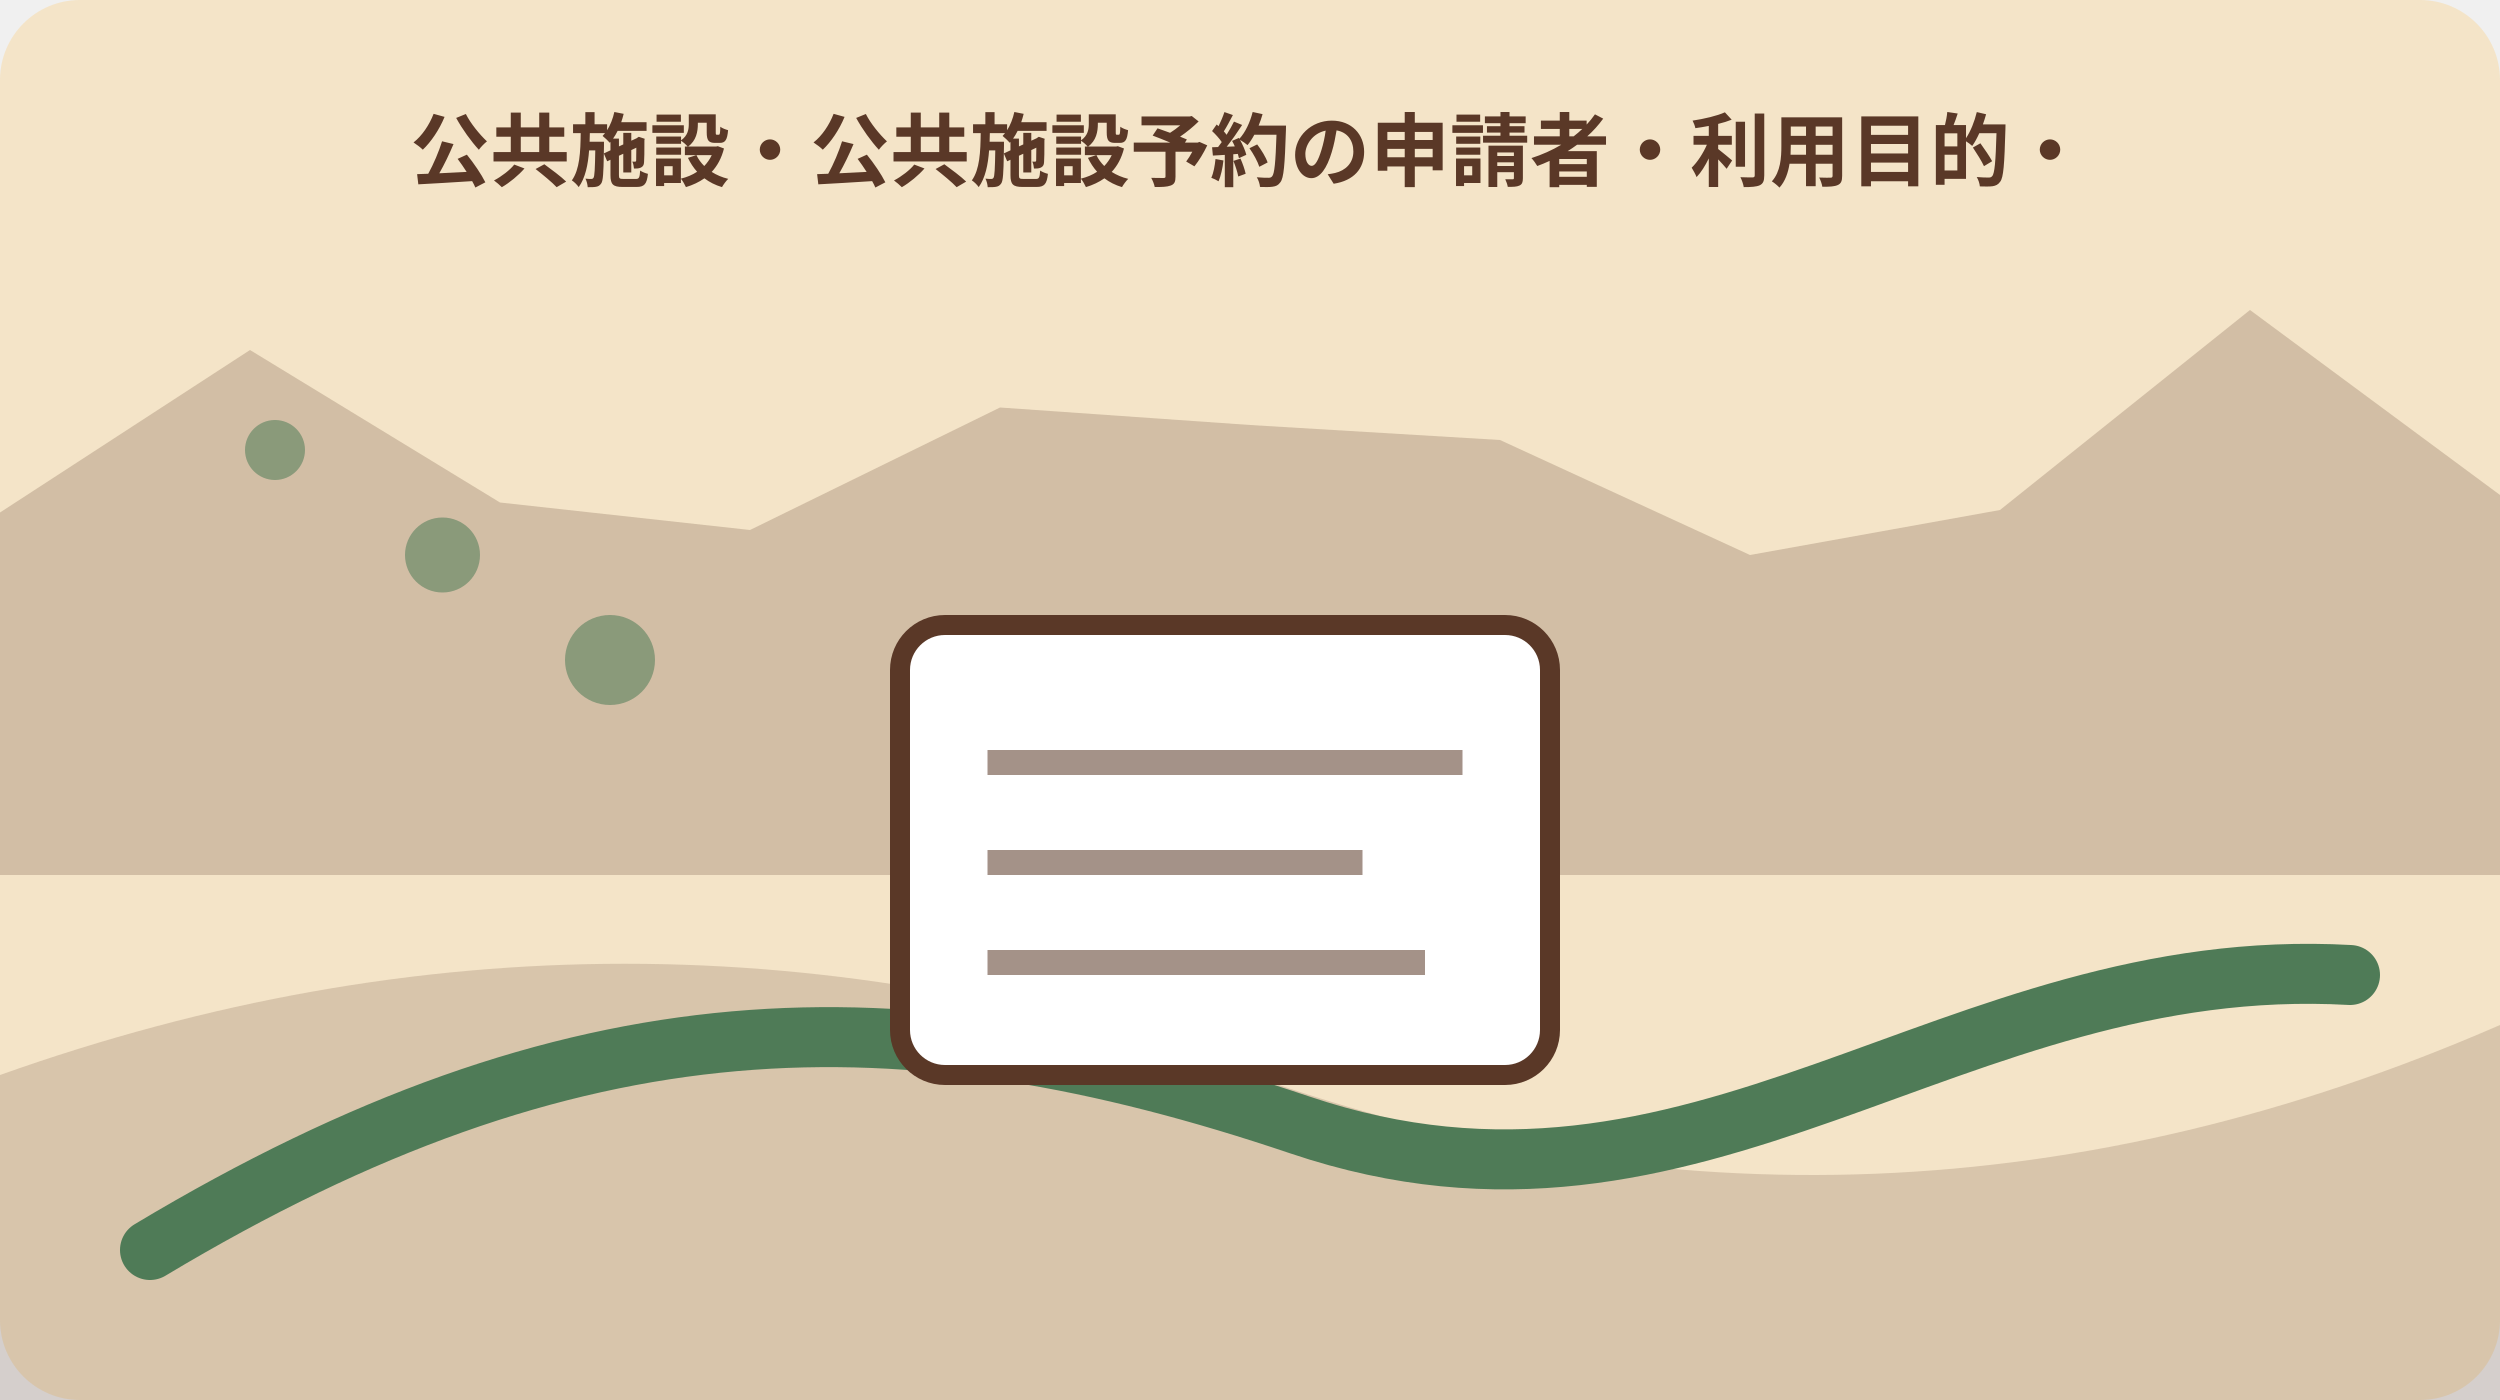
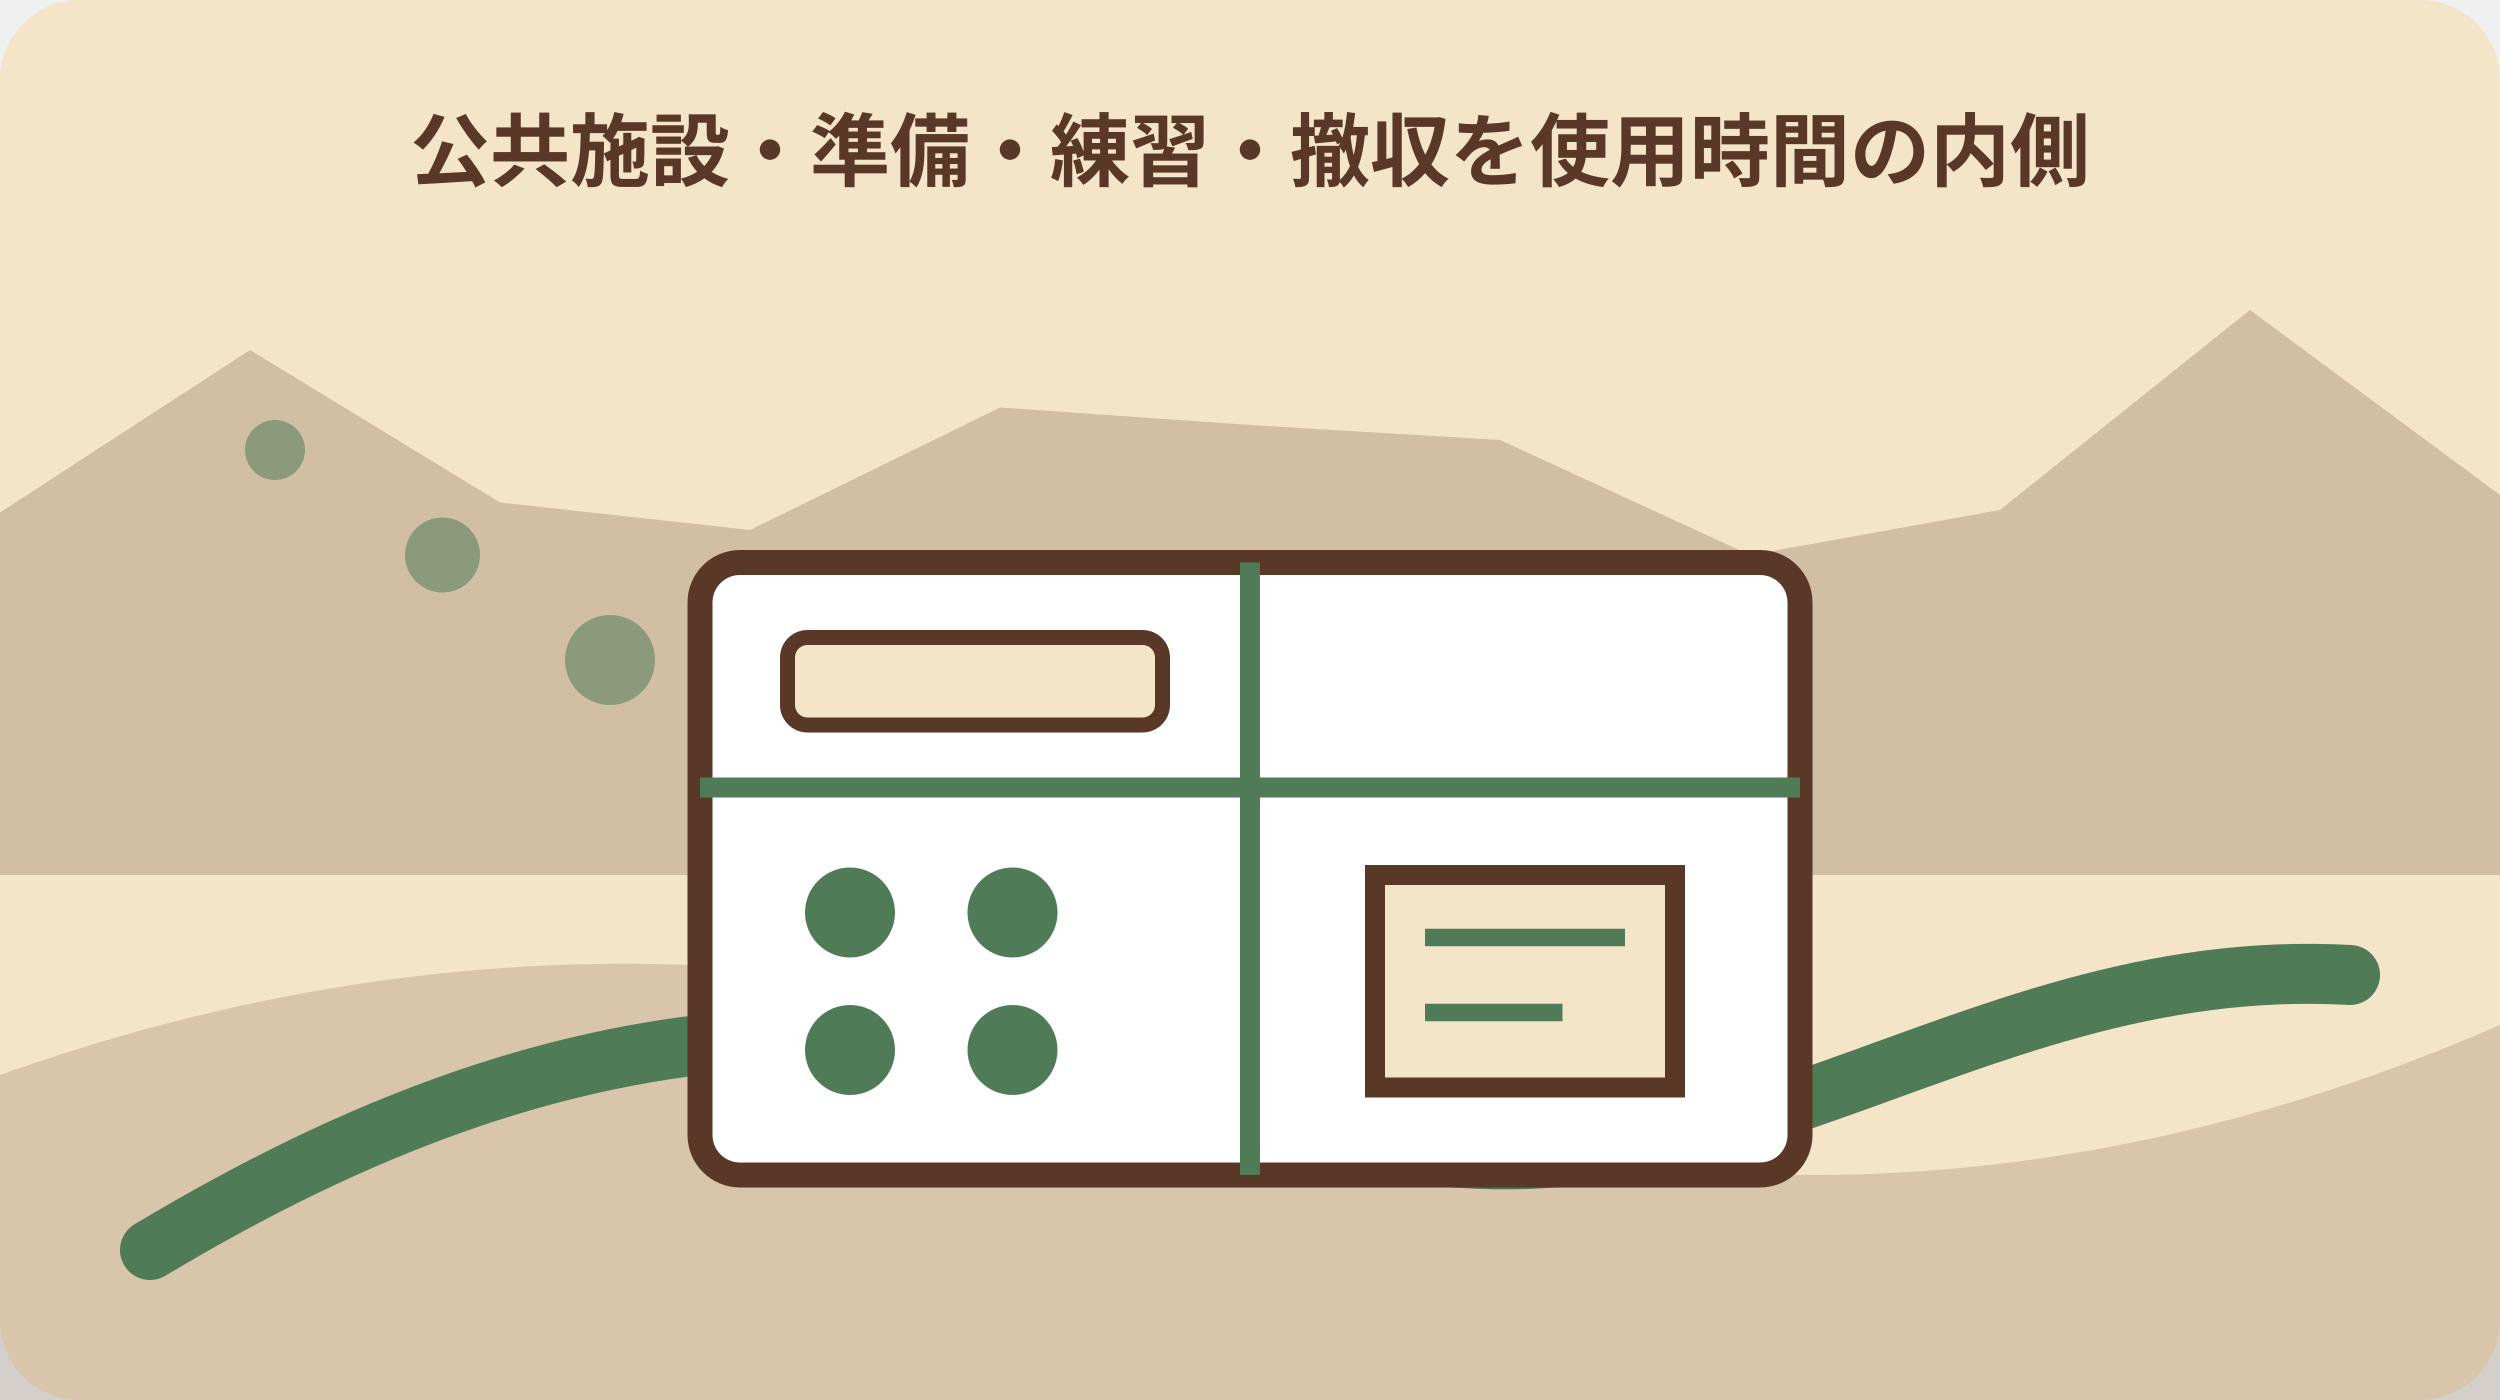
<svg xmlns="http://www.w3.org/2000/svg" width="1000" height="560" viewBox="0 0 1000 560" role="img" aria-labelledby="title desc" data-illustration="mori-editorial" data-topic-id="286" data-scene-index="2">
  <rect width="1000" height="560" rx="32" fill="#f4e4c8" />
  <polygon points="0,205 100,140 200,201 300,212 400,163 500,170 600,176 700,222 800,204 900,124 1000,198 1000,350 0,350" fill="#5a3827" opacity=".22" />
  <path d="M0 430 Q250 341 500 430 T1000 410 V560 H0Z" fill="#5a3827" opacity=".18" />
  <path d="M60 500 C230 398 360 396 520 450 S780 381 940 390" fill="none" stroke="#4f7b57" stroke-width="24" stroke-linecap="round" />
  <circle cx="110" cy="180" r="12" fill="#4f7b57" opacity=".55" />
  <circle cx="177" cy="222" r="15" fill="#4f7b57" opacity=".55" />
  <circle cx="244" cy="264" r="18" fill="#4f7b57" opacity=".55" />
-   <g data-scene="document">
-     <rect x="360" y="250" width="260" height="180" rx="18" fill="#fff" stroke="#5a3827" stroke-width="8" />
-     <path d="M395 305h190M395 345h150M395 385h175" stroke="#5a3827" stroke-width="10" opacity=".55" />
+   <g data-scene="facility-room-capacity-layout">
+     <rect x="280" y="225" width="440" height="245" rx="16" fill="#fff" stroke="#5a3827" stroke-width="10" />
+     <path d="M500 225v245M280 315h440" stroke="#4f7b57" stroke-width="8" />
+     <rect x="315" y="255" width="150" height="35" rx="8" fill="#f4e4c8" stroke="#5a3827" stroke-width="6" />
+     <circle cx="340" cy="365" r="18" fill="#4f7b57" />
+     <circle cx="405" cy="365" r="18" fill="#4f7b57" />
+     <circle cx="340" cy="420" r="18" fill="#4f7b57" />
+     <circle cx="405" cy="420" r="18" fill="#4f7b57" />
+     <path d="M550 350h120v85H550Z" fill="#f4e4c8" stroke="#5a3827" stroke-width="8" />
+     <path d="M570 375h80M570 405h55" stroke="#4f7b57" stroke-width="7" />
  </g>
-   <text x="500" y="72" text-anchor="middle" font-family="sans-serif" font-size="32" font-weight="700" fill="#5a3827">公共施設・公共施設予約の申請者・利用目的・</text>
+   <text x="500" y="72" text-anchor="middle" font-family="sans-serif" font-size="32" font-weight="700" fill="#5a3827">公共施設・準備・練習・撤収を使用時間の内側</text>
</svg>
